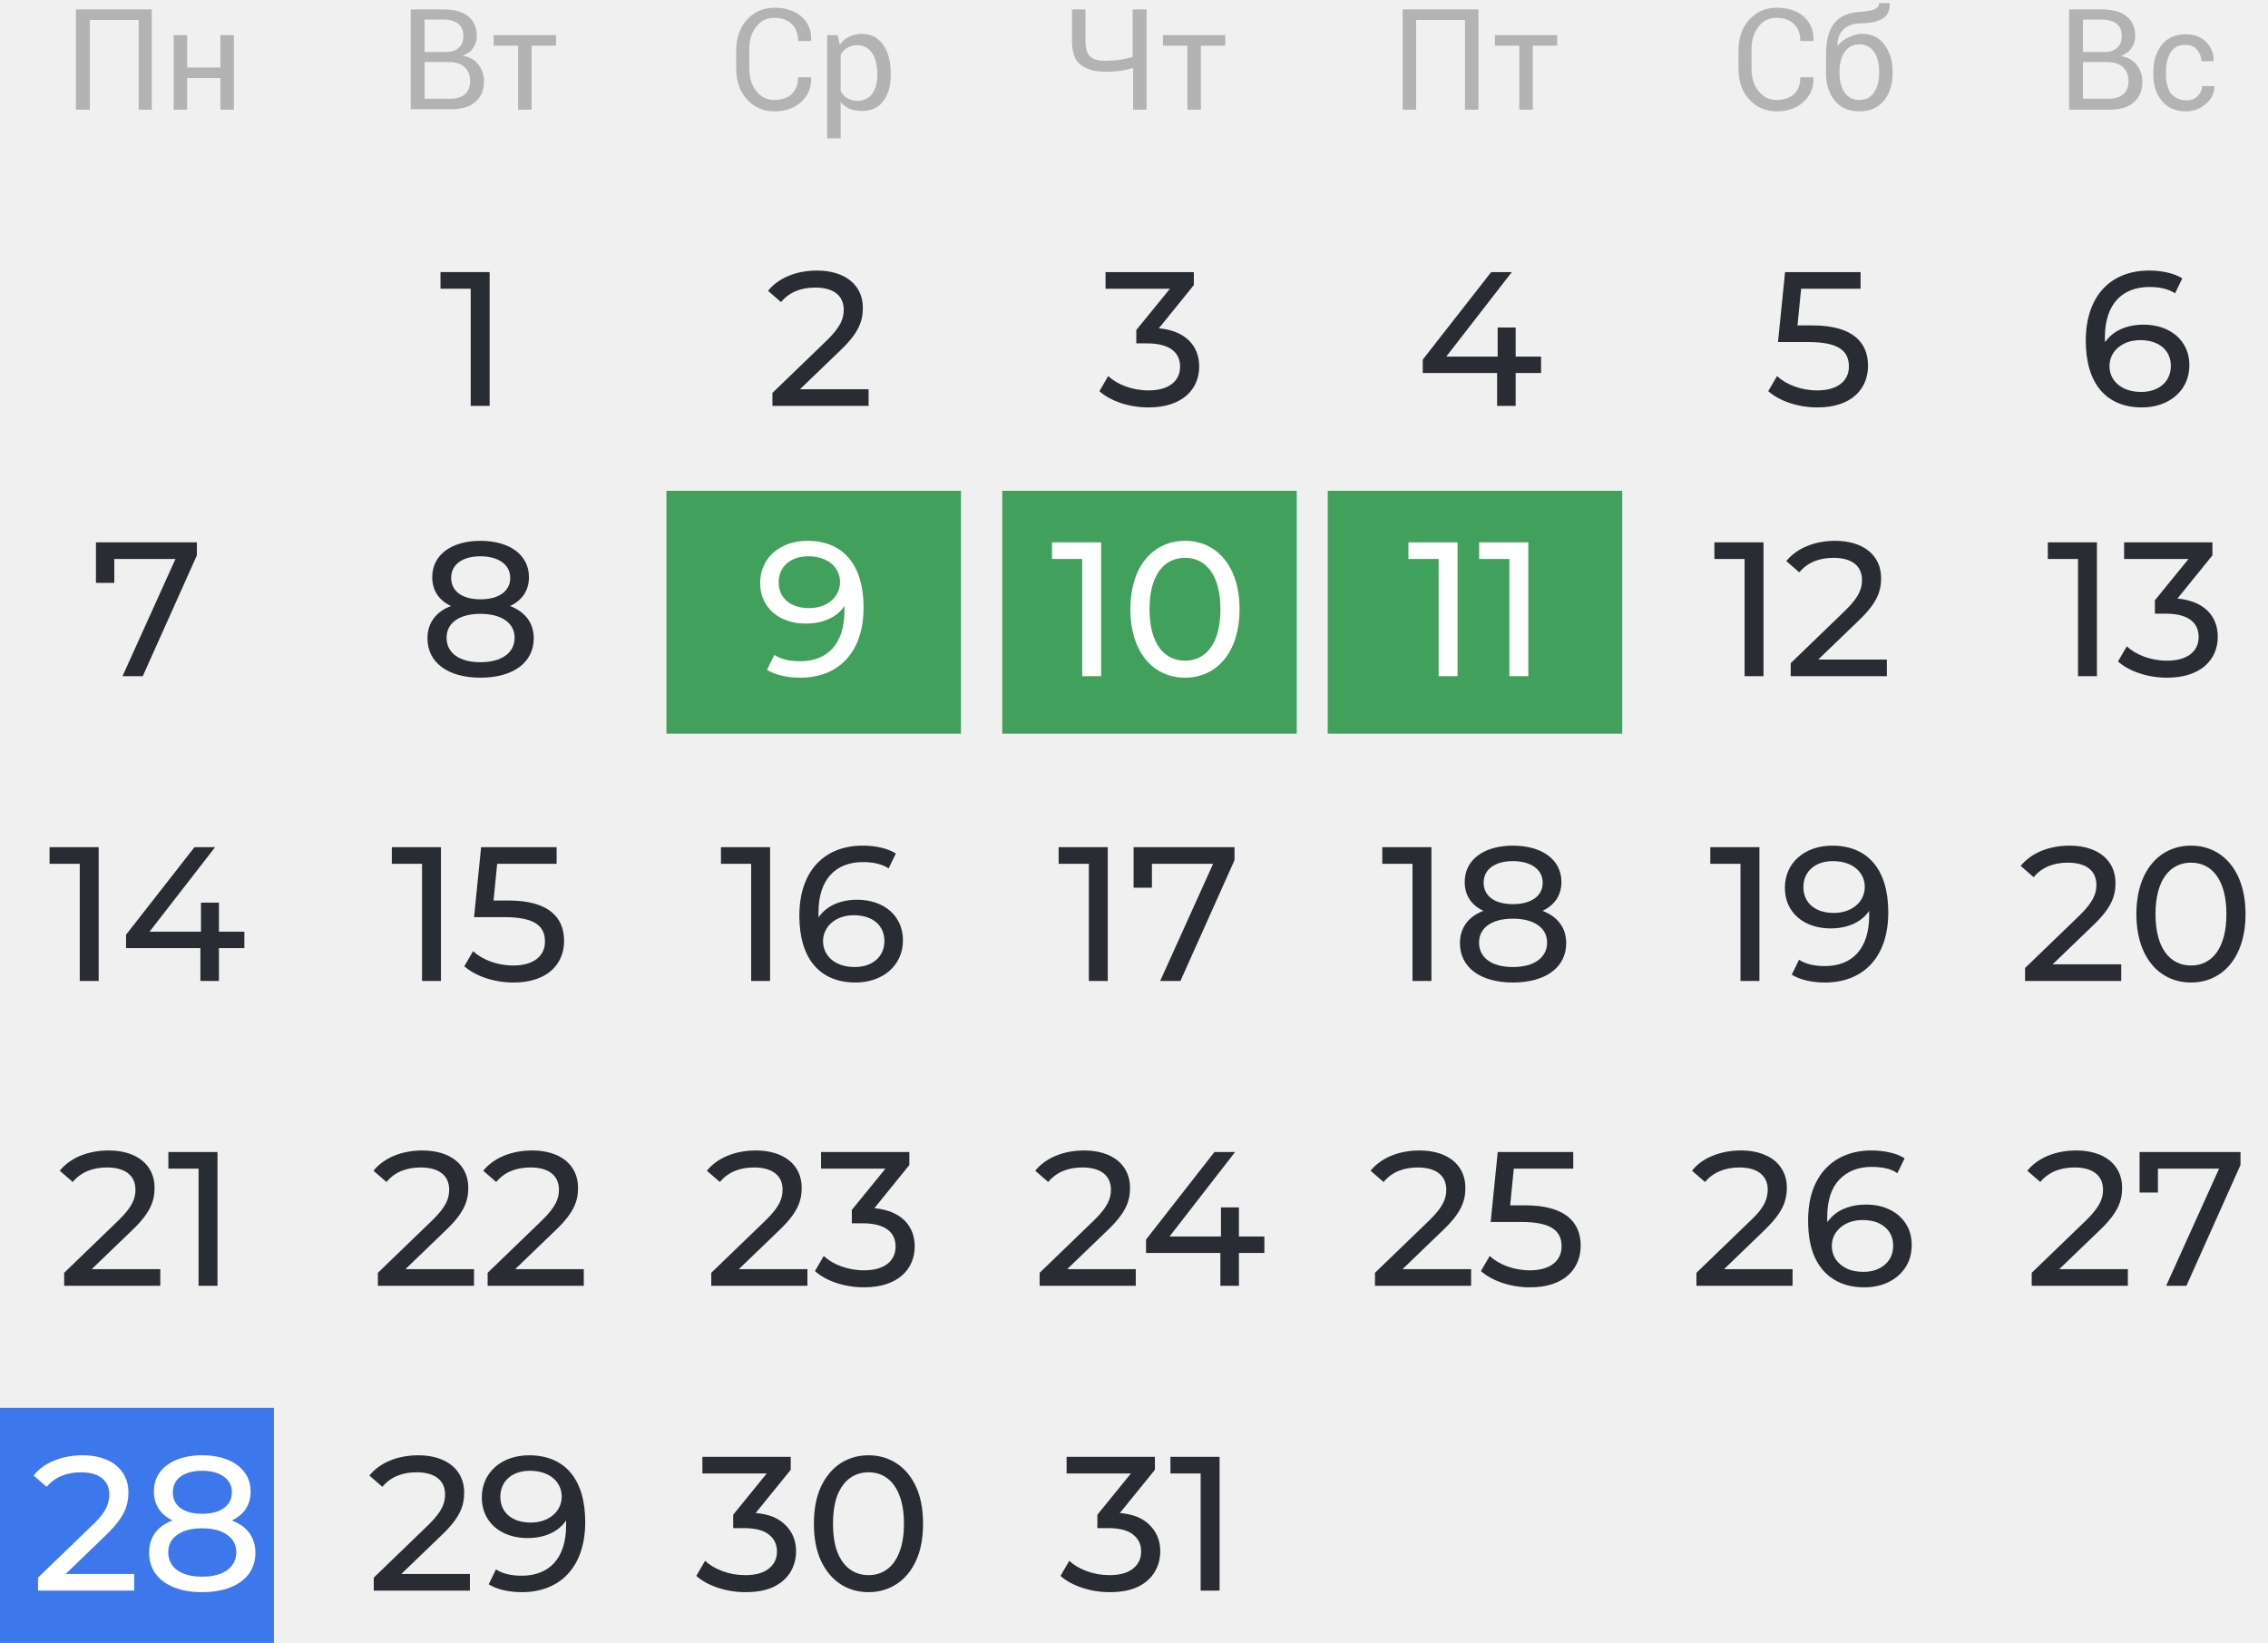
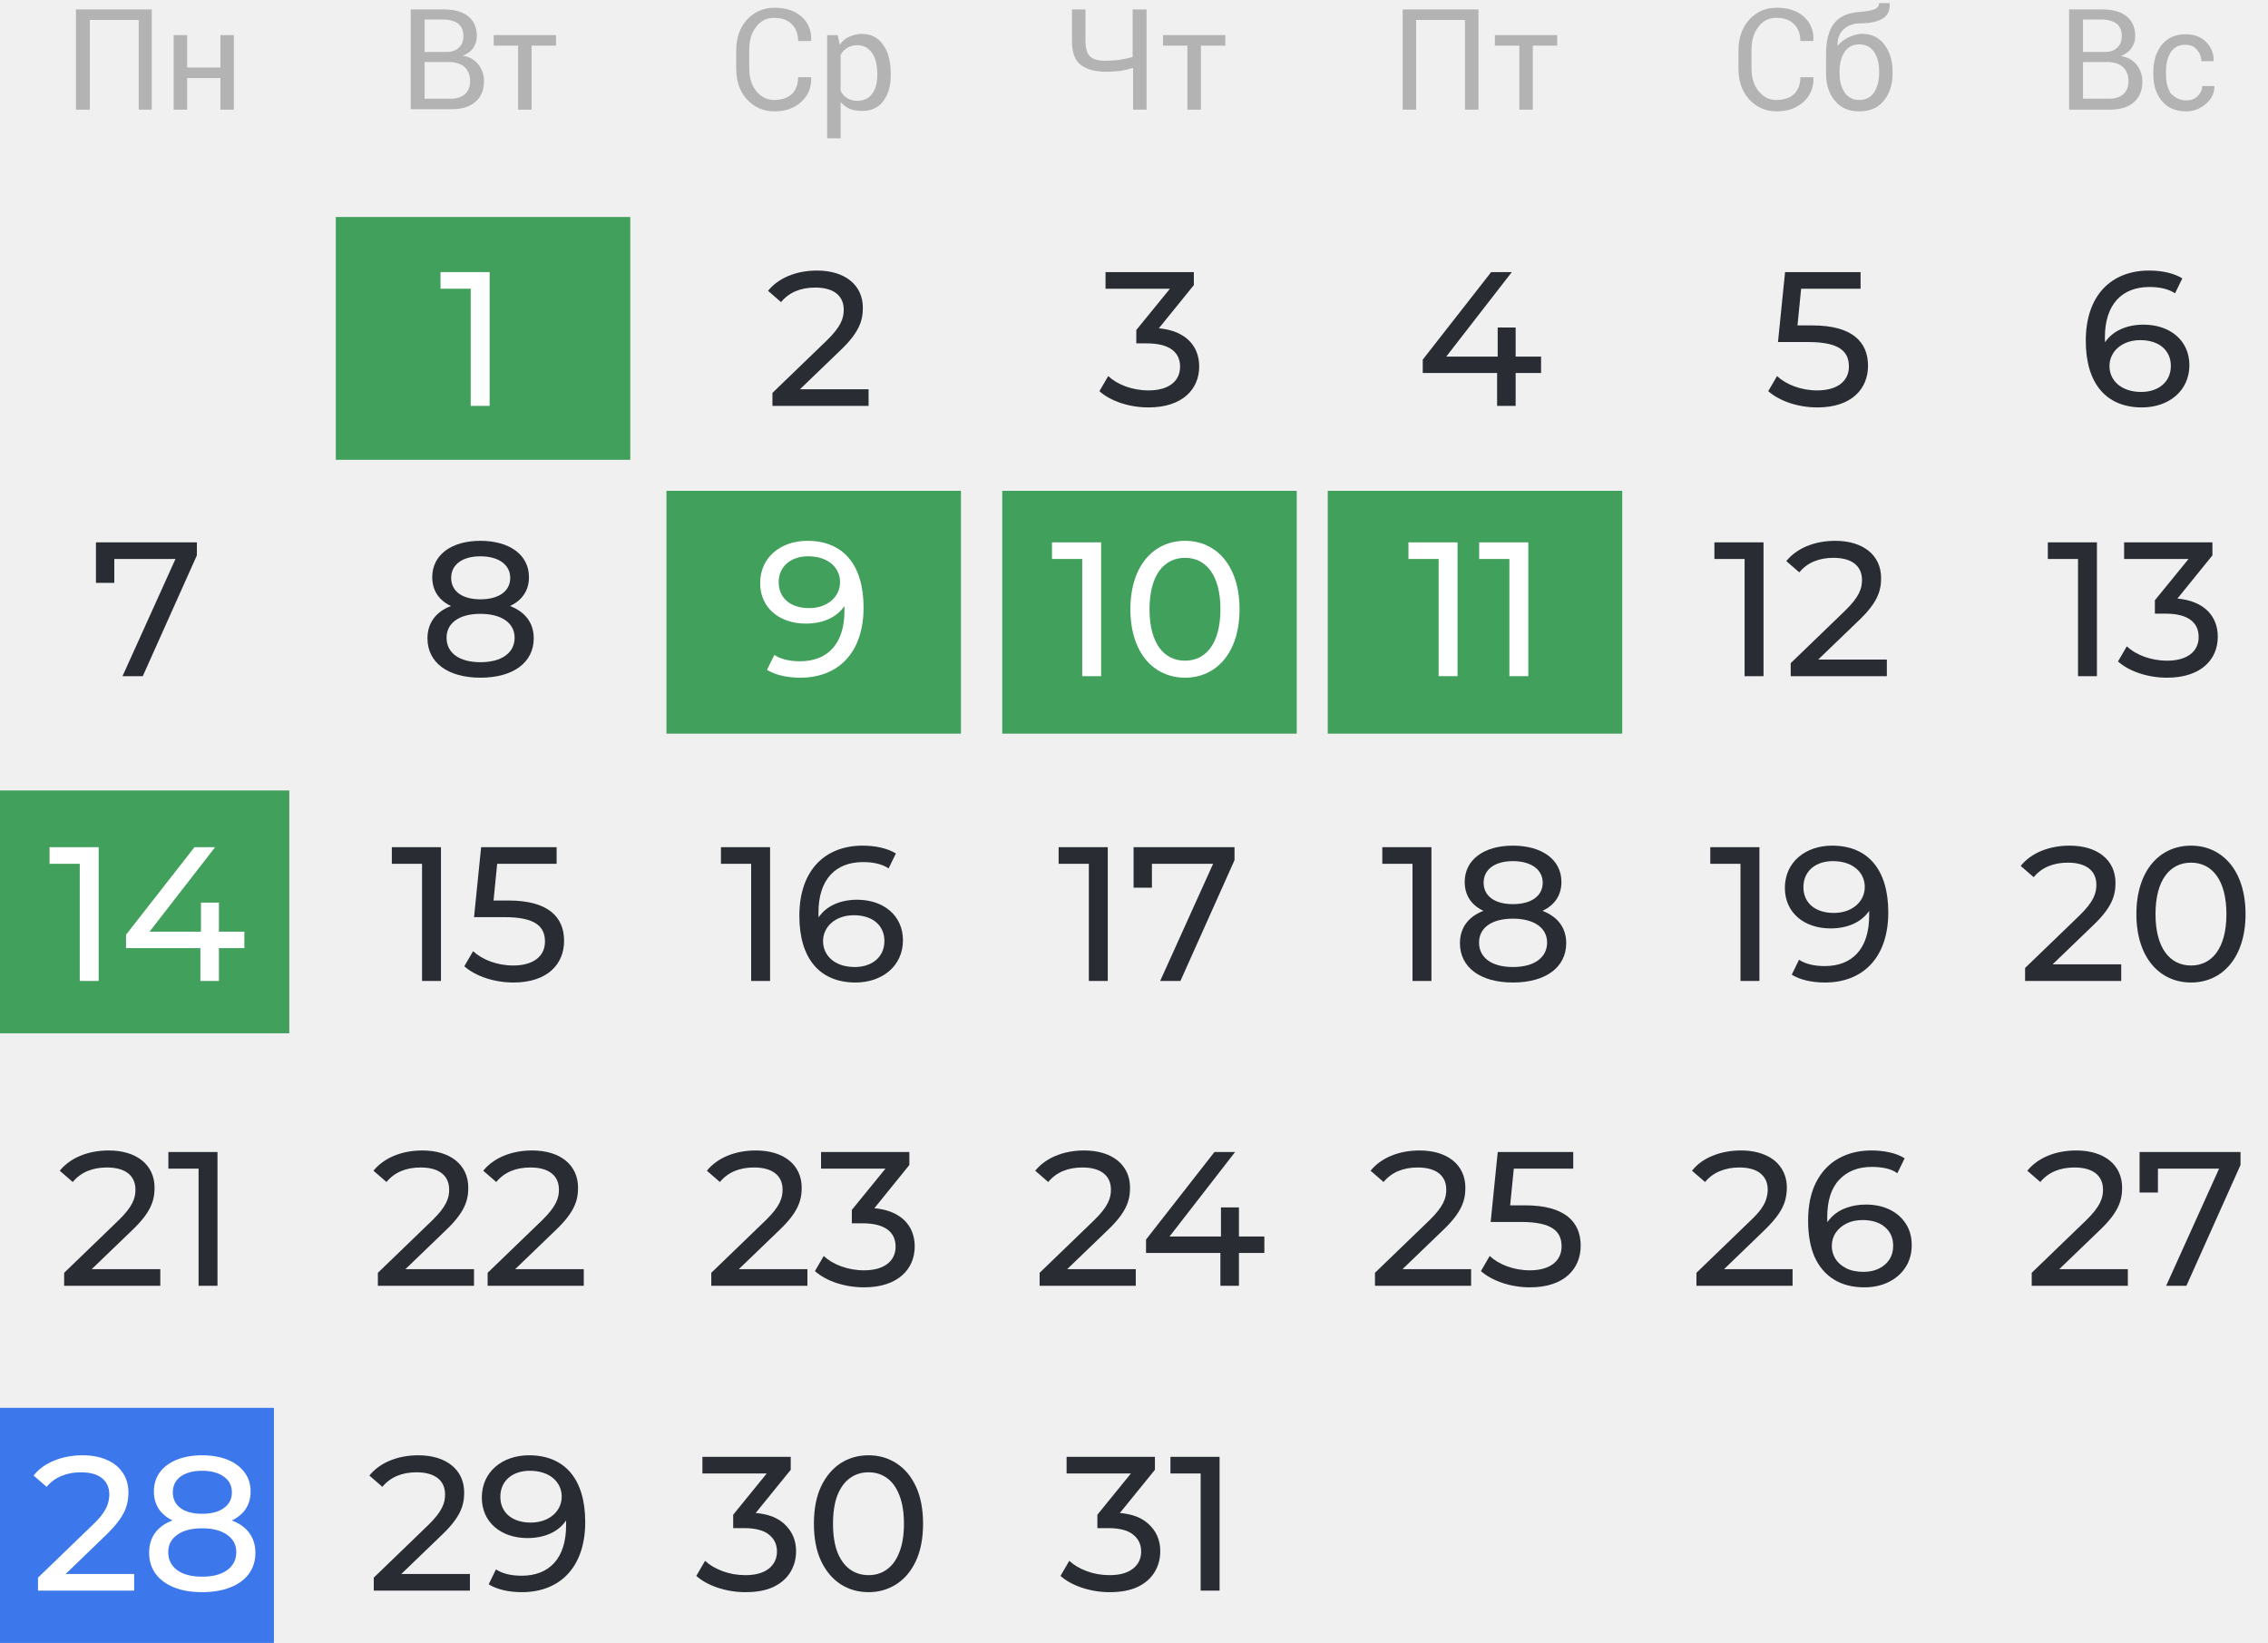
<svg xmlns="http://www.w3.org/2000/svg" width="439" height="318" viewBox="0 0 439 318" fill="none">
  <g clip-path="url(#clip0_3949_8374)">
+     <mask id="mask0_3949_8374" style="mask-type:luminance" maskUnits="userSpaceOnUse" x="7" y="0" width="432" height="318">
+       <path d="M438.5 0H7.5V318H438.5V0Z" fill="white" />
+     </mask>
+     <g mask="url(#mask0_3949_8374)">
+       <path d="M122 42H65V89H122V42Z" fill="#41A05C" />
+     </g>
    <path d="M186 95H129V142H186V95Z" fill="#41A05C" />
+     <path d="M56 153H-1V200H56V153Z" fill="#41A05C" />
    <path d="M251 95H194V142H251V95Z" fill="#41A05C" />
    <path d="M314 95H257V142H314V95Z" fill="#41A05C" />
    <path d="M53.02 272.5H-3.98V319.5H53.02V272.5Z" fill="#3C78EC" />
    <path d="M29.457 21.226H26.849V3.861H17.392V21.226H14.701V1.823H29.376V21.226H29.457Z" fill="#B3B3B3" />
    <path d="M45.273 21.226H42.664V15.112H36.224V21.226H33.615V6.796H36.224V13.073H42.664V6.796H45.273V21.226Z" fill="#B3B3B3" />
    <path d="M79.5 21.226V1.823H85.859C87.897 1.823 89.446 2.231 90.588 3.128C91.729 4.024 92.3 5.329 92.3 7.041C92.3 7.856 92.055 8.59 91.566 9.324C91.077 10.057 90.343 10.465 89.528 10.791C90.832 10.954 91.81 11.525 92.544 12.422C93.278 13.318 93.686 14.46 93.686 15.683C93.686 17.476 93.115 18.781 91.974 19.759C90.832 20.737 89.283 21.145 87.245 21.145H79.5V21.226ZM82.19 10.057H86.43C87.408 10.057 88.223 9.813 88.794 9.242C89.446 8.671 89.691 7.938 89.691 6.959C89.691 5.9 89.365 5.166 88.712 4.595C88.06 4.106 87.082 3.78 85.859 3.78H82.19V10.057ZM82.19 12.095V19.107H87.245C88.468 19.107 89.365 18.781 90.017 18.21C90.669 17.639 90.995 16.742 90.995 15.683C90.995 14.623 90.669 13.726 90.017 13.074C89.365 12.422 88.468 12.095 87.245 12.014H87.082H82.19V12.095Z" fill="#B3B3B3" />
    <path d="M107.626 8.834H102.898V21.226H100.289V8.834H95.561V6.796H107.626V8.834Z" fill="#B3B3B3" />
    <path d="M157.012 15.03C157.093 16.905 156.441 18.454 155.137 19.677C153.832 20.9 152.12 21.552 149.919 21.552C147.718 21.552 145.924 20.737 144.538 19.188C143.152 17.639 142.5 15.683 142.5 13.237V9.813C142.5 7.448 143.152 5.41 144.538 3.861C145.924 2.312 147.718 1.497 149.919 1.497C152.12 1.497 153.832 2.068 155.137 3.209C156.441 4.35 157.093 5.899 157.012 7.856V7.938H154.484C154.484 6.552 154.077 5.492 153.261 4.677C152.446 3.861 151.305 3.454 149.837 3.454C148.37 3.454 147.229 4.024 146.332 5.247C145.435 6.389 145.027 7.856 145.027 9.65V13.155C145.027 14.949 145.435 16.416 146.332 17.558C147.229 18.699 148.37 19.351 149.837 19.351C151.305 19.351 152.446 18.944 153.261 18.21C154.077 17.395 154.484 16.335 154.484 14.949H157.012V15.03Z" fill="#B3B3B3" />
    <path d="M172.42 14.541C172.42 16.661 171.931 18.291 170.952 19.596C169.974 20.9 168.588 21.471 166.795 21.471C165.898 21.471 165.164 21.308 164.43 21.063C163.778 20.737 163.207 20.33 162.718 19.759V26.77H160.109V6.796H162.148L162.555 8.671C163.044 7.938 163.615 7.449 164.349 7.122C165.083 6.796 165.898 6.552 166.795 6.552C168.588 6.552 169.974 7.285 170.952 8.671C171.931 10.057 172.42 11.932 172.42 14.297V14.541ZM169.811 14.297C169.811 12.666 169.485 11.28 168.833 10.302C168.181 9.324 167.202 8.753 165.979 8.753C165.246 8.753 164.593 8.916 164.023 9.242C163.452 9.568 163.044 10.057 162.718 10.628V17.639C163.044 18.21 163.452 18.699 164.023 19.025C164.593 19.351 165.246 19.514 165.979 19.514C167.202 19.514 168.181 19.025 168.833 18.128C169.485 17.232 169.811 16.009 169.811 14.623V14.297Z" fill="#B3B3B3" />
    <path d="M221.93 1.823V21.226H219.321V13.155C218.506 13.4 217.691 13.563 216.875 13.726C216.06 13.808 215.163 13.889 214.022 13.889C211.902 13.889 210.272 13.4 209.131 12.503C207.989 11.606 207.5 10.057 207.5 7.938V1.823H210.109V7.938C210.109 9.405 210.435 10.383 211.006 10.954C211.658 11.525 212.636 11.769 213.941 11.769C214.837 11.769 215.734 11.688 216.631 11.606C217.446 11.443 218.343 11.28 219.24 11.036V1.823H221.93Z" fill="#B3B3B3" />
    <path d="M237.174 8.834H232.446V21.226H229.837V8.834H225.109V6.796H237.174V8.834Z" fill="#B3B3B3" />
    <path d="M286.175 21.226H283.566V3.861H274.109V21.226H271.5V1.823H286.175V21.226Z" fill="#B3B3B3" />
    <path d="M301.42 8.835H296.691V21.227H294.083V8.835H289.354V6.796H301.42V8.835Z" fill="#B3B3B3" />
    <path d="M351.012 15.03C351.093 16.905 350.441 18.454 349.137 19.677C347.832 20.9 346.12 21.552 343.919 21.552C341.718 21.552 339.924 20.737 338.538 19.188C337.152 17.639 336.5 15.682 336.5 13.237V9.813C336.5 7.448 337.152 5.41 338.538 3.861C339.924 2.312 341.718 1.497 343.919 1.497C346.12 1.497 347.832 2.068 349.137 3.209C350.441 4.35 351.093 5.899 351.012 7.856V7.938H348.484C348.484 6.552 348.077 5.492 347.261 4.677C346.446 3.861 345.305 3.454 343.837 3.454C342.37 3.454 341.229 4.024 340.332 5.247C339.435 6.389 339.027 7.856 339.027 9.65V13.155C339.027 14.949 339.435 16.416 340.332 17.558C341.229 18.699 342.37 19.351 343.837 19.351C345.305 19.351 346.446 18.944 347.261 18.21C348.077 17.395 348.484 16.335 348.484 14.949H351.012V15.03Z" fill="#B3B3B3" />
    <path d="M360.387 6.551C362.262 6.551 363.648 7.204 364.708 8.59C365.768 9.976 366.338 11.688 366.338 13.889V14.215C366.338 16.335 365.768 18.128 364.626 19.514C363.485 20.9 361.936 21.552 359.898 21.552C357.86 21.552 356.311 20.9 355.169 19.514C354.028 18.128 353.457 16.416 353.457 14.215V13.889C353.457 13.807 353.457 13.726 353.457 13.726C353.457 13.644 353.457 13.644 353.457 13.563V10.465C353.457 7.693 354.028 5.736 355.088 4.432C356.148 3.127 357.778 2.475 359.898 2.312C361.121 2.231 362.099 2.068 362.751 1.823C363.403 1.578 363.73 1.171 363.73 0.6H365.768V0.682C365.849 2.068 365.36 3.046 364.382 3.617C363.403 4.187 362.017 4.513 360.142 4.513C358.756 4.513 357.697 4.921 356.881 5.655C356.066 6.388 355.658 7.448 355.658 8.834V8.916C356.148 8.264 356.881 7.693 357.697 7.285C358.512 6.878 359.49 6.551 360.387 6.551ZM359.898 8.59C358.675 8.59 357.697 9.079 357.044 10.057C356.392 11.035 356.066 12.34 356.066 13.807V14.133C356.066 15.682 356.392 16.905 357.044 17.884C357.697 18.862 358.675 19.351 359.898 19.351C361.121 19.351 362.099 18.862 362.751 17.884C363.403 16.905 363.73 15.601 363.73 14.133V13.807C363.73 12.258 363.403 11.035 362.751 10.057C362.099 9.079 361.121 8.59 359.898 8.59Z" fill="#B3B3B3" />
    <path d="M400.5 21.226V1.823H406.859C408.897 1.823 410.446 2.231 411.588 3.128C412.729 4.024 413.3 5.329 413.3 7.041C413.3 7.856 413.055 8.59 412.566 9.324C412.077 10.057 411.343 10.465 410.528 10.873C411.832 11.036 412.81 11.606 413.544 12.503C414.278 13.4 414.686 14.541 414.686 15.764C414.686 17.558 414.115 18.862 412.973 19.84C411.832 20.819 410.283 21.226 408.245 21.226H400.5ZM403.19 10.057H407.43C408.408 10.057 409.223 9.813 409.794 9.242C410.446 8.671 410.691 7.938 410.691 6.959C410.691 5.9 410.365 5.166 409.712 4.595C409.06 4.106 408.082 3.78 406.859 3.78H403.19V10.057ZM403.19 12.095V19.107H408.245C409.468 19.107 410.365 18.781 411.017 18.21C411.669 17.639 411.995 16.742 411.995 15.683C411.995 14.623 411.669 13.726 411.017 13.074C410.365 12.422 409.468 12.095 408.245 12.014H408.082H403.19V12.095Z" fill="#B3B3B3" />
    <path d="M423.245 19.433C424.061 19.433 424.794 19.188 425.365 18.618C425.936 18.047 426.262 17.395 426.262 16.661H428.626V16.742C428.626 17.965 428.137 19.107 426.996 20.085C425.854 21.063 424.631 21.552 423.164 21.552C421.126 21.552 419.577 20.9 418.435 19.514C417.294 18.128 416.805 16.416 416.805 14.378V13.808C416.805 11.769 417.376 10.057 418.435 8.671C419.577 7.285 421.126 6.633 423.082 6.633C424.713 6.633 426.017 7.122 426.996 8.101C427.974 9.079 428.545 10.302 428.463 11.769V11.851H426.099C426.099 10.954 425.773 10.22 425.202 9.568C424.631 8.916 423.898 8.671 423.001 8.671C421.696 8.671 420.8 9.161 420.147 10.139C419.577 11.117 419.251 12.34 419.251 13.808V14.378C419.251 15.846 419.577 17.069 420.147 18.047C421.044 18.944 421.941 19.433 423.245 19.433Z" fill="#B3B3B3" />
    <path d="M224.312 63.541C229.492 64.022 232.119 66.945 232.119 70.941C232.119 75.307 228.9 78.859 222.314 78.859C218.614 78.859 214.988 77.675 212.805 75.714L214.507 72.791C216.246 74.419 219.132 75.566 222.314 75.566C226.199 75.566 228.419 73.79 228.419 70.978C228.419 68.24 226.458 66.464 222.018 66.464H219.946V63.874L226.458 55.882H213.989V52.663H231.083V55.179L224.312 63.541Z" fill="#292C33" />
    <path d="M203.629 104.975H213.138V130.875H209.475V108.194H203.629V104.975ZM229.385 131.171C223.317 131.171 218.803 126.361 218.803 117.925C218.803 109.489 223.317 104.679 229.385 104.679C235.416 104.679 239.93 109.489 239.93 117.925C239.93 126.361 235.416 131.171 229.385 131.171ZM229.385 127.878C233.418 127.878 236.23 124.548 236.23 117.925C236.23 111.302 233.418 107.972 229.385 107.972C225.315 107.972 222.503 111.302 222.503 117.925C222.503 124.548 225.315 127.878 229.385 127.878Z" fill="white" />
    <path d="M204.912 163.975H214.421V189.875H210.758V167.194H204.912V163.975ZM219.42 163.975H238.956V166.491L228.485 189.875H224.563L234.812 167.194H222.972V171.819H219.42V163.975Z" fill="#292C33" />
    <path d="M206.56 245.656H219.843V248.875H201.232V246.359L211.777 236.184C214.515 233.52 215.033 231.892 215.033 230.264C215.033 227.6 213.146 225.972 209.52 225.972C206.745 225.972 204.488 226.86 202.897 228.784L200.381 226.601C202.379 224.122 205.82 222.679 209.853 222.679C215.255 222.679 218.733 225.454 218.733 229.894C218.733 232.41 217.993 234.667 214.478 238.034L206.56 245.656ZM244.732 239.329V242.511H239.811V248.875H236.222V242.511H221.829V239.921L235.075 222.975H239.071L226.38 239.329H236.333V233.705H239.811V239.329H244.732Z" fill="#292C33" />
    <path d="M298.294 69.017V72.199H293.373V78.563H289.784V72.199H275.391V69.609L288.637 52.663H292.633L279.942 69.017H289.895V63.393H293.373V69.017H298.294Z" fill="#292C33" />
    <path d="M272.621 104.975H282.13V130.875H278.467V108.194H272.621V104.975ZM286.316 104.975H295.825V130.875H292.162V108.194H286.316V104.975Z" fill="white" />
    <path d="M267.562 163.975H277.072V189.875H273.408V167.194H267.562V163.975ZM298.572 176.296C301.532 177.443 303.16 179.589 303.16 182.549C303.16 187.248 299.164 190.171 292.837 190.171C286.547 190.171 282.589 187.248 282.589 182.549C282.589 179.589 284.216 177.406 287.139 176.296C284.771 175.186 283.513 173.262 283.513 170.709C283.513 166.38 287.25 163.679 292.837 163.679C298.461 163.679 302.235 166.38 302.235 170.709C302.235 173.262 300.94 175.186 298.572 176.296ZM292.837 166.676C289.359 166.676 287.176 168.267 287.176 170.857C287.176 173.41 289.285 175.001 292.837 175.001C296.426 175.001 298.609 173.41 298.609 170.857C298.609 168.267 296.315 166.676 292.837 166.676ZM292.837 187.174C296.944 187.174 299.46 185.361 299.46 182.438C299.46 179.589 296.944 177.813 292.837 177.813C288.73 177.813 286.288 179.589 286.288 182.438C286.288 185.361 288.73 187.174 292.837 187.174Z" fill="#292C33" />
    <path d="M271.47 245.656H284.753V248.875H266.142V246.359L276.687 236.184C279.425 233.52 279.943 231.892 279.943 230.264C279.943 227.6 278.056 225.972 274.43 225.972C271.655 225.972 269.398 226.86 267.807 228.784L265.291 226.601C267.289 224.122 270.73 222.679 274.763 222.679C280.165 222.679 283.643 225.454 283.643 229.894C283.643 232.41 282.903 234.667 279.388 238.034L271.47 245.656ZM295.196 233.298C302.929 233.298 305.963 236.517 305.963 241.105C305.963 245.582 302.781 249.171 296.158 249.171C292.495 249.171 288.869 247.987 286.649 246.026L288.351 243.103C290.09 244.731 292.976 245.878 296.121 245.878C300.043 245.878 302.263 244.065 302.263 241.253C302.263 238.33 300.413 236.517 294.419 236.517H288.536L289.905 222.975H304.52V226.194H293.013L292.31 233.298H295.196Z" fill="#292C33" />
    <path d="M398.591 245.656H411.874V248.875H393.263V246.359L403.808 236.184C406.546 233.52 407.064 231.892 407.064 230.264C407.064 227.6 405.177 225.972 401.551 225.972C398.776 225.972 396.519 226.86 394.928 228.784L392.412 226.601C394.41 224.122 397.851 222.679 401.884 222.679C407.286 222.679 410.764 225.454 410.764 229.894C410.764 232.41 410.024 234.667 406.509 238.034L398.591 245.656ZM414.142 222.975H433.678V225.491L423.207 248.875H419.285L429.534 226.194H417.694V230.819H414.142V222.975Z" fill="#292C33" />
    <path d="M7.359 307.875V305.359L17.904 295.184C18.841 294.296 19.532 293.519 19.976 292.853C20.444 292.162 20.753 291.533 20.901 290.966C21.073 290.374 21.16 289.807 21.16 289.264C21.16 287.932 20.691 286.884 19.754 286.119C18.816 285.354 17.447 284.972 15.647 284.972C14.265 284.972 13.02 285.206 11.91 285.675C10.8 286.119 9.838 286.822 9.024 287.784L6.508 285.601C7.494 284.343 8.814 283.381 10.467 282.715C12.144 282.024 13.982 281.679 15.98 281.679C17.78 281.679 19.347 281.975 20.679 282.567C22.011 283.134 23.034 283.961 23.75 285.046C24.49 286.131 24.86 287.414 24.86 288.894C24.86 289.733 24.749 290.559 24.527 291.373C24.305 292.187 23.885 293.05 23.269 293.963C22.652 294.876 21.764 295.899 20.605 297.034L11.207 306.099L10.319 304.656H25.97V307.875H7.359ZM39.113 308.171C37.016 308.171 35.203 307.863 33.674 307.246C32.145 306.629 30.96 305.754 30.122 304.619C29.283 303.46 28.864 302.103 28.864 300.549C28.864 299.02 29.259 297.725 30.048 296.664C30.862 295.579 32.033 294.765 33.563 294.222C35.092 293.655 36.942 293.371 39.113 293.371C41.283 293.371 43.133 293.655 44.663 294.222C46.217 294.765 47.401 295.579 48.215 296.664C49.029 297.749 49.436 299.044 49.436 300.549C49.436 302.103 49.017 303.46 48.178 304.619C47.339 305.754 46.143 306.629 44.589 307.246C43.035 307.863 41.209 308.171 39.113 308.171ZM39.113 305.174C41.185 305.174 42.8 304.755 43.96 303.916C45.144 303.053 45.736 301.893 45.736 300.438C45.736 299.007 45.144 297.885 43.96 297.071C42.8 296.232 41.185 295.813 39.113 295.813C37.066 295.813 35.462 296.232 34.303 297.071C33.144 297.885 32.564 299.007 32.564 300.438C32.564 301.893 33.144 303.053 34.303 303.916C35.462 304.755 37.066 305.174 39.113 305.174ZM39.113 295.369C37.139 295.369 35.462 295.11 34.081 294.592C32.7 294.049 31.639 293.285 30.899 292.298C30.159 291.287 29.789 290.09 29.789 288.709C29.789 287.254 30.171 286.008 30.936 284.972C31.725 283.911 32.823 283.097 34.229 282.53C35.635 281.963 37.263 281.679 39.113 281.679C40.987 281.679 42.628 281.963 44.034 282.53C45.44 283.097 46.538 283.911 47.327 284.972C48.116 286.008 48.511 287.254 48.511 288.709C48.511 290.09 48.141 291.287 47.401 292.298C46.661 293.285 45.588 294.049 44.182 294.592C42.776 295.11 41.086 295.369 39.113 295.369ZM39.113 293.001C40.913 293.001 42.319 292.631 43.331 291.891C44.367 291.151 44.885 290.14 44.885 288.857C44.885 287.55 44.355 286.526 43.294 285.786C42.233 285.046 40.84 284.676 39.113 284.676C37.386 284.676 36.005 285.046 34.969 285.786C33.958 286.526 33.452 287.55 33.452 288.857C33.452 290.14 33.945 291.151 34.932 291.891C35.943 292.631 37.337 293.001 39.113 293.001Z" fill="white" />
    <path d="M77.675 304.656H90.958V307.875H72.347V305.359L82.892 295.184C85.63 292.52 86.148 290.892 86.148 289.264C86.148 286.6 84.261 284.972 80.635 284.972C77.86 284.972 75.603 285.86 74.012 287.784L71.496 285.601C73.494 283.122 76.935 281.679 80.968 281.679C86.37 281.679 89.848 284.454 89.848 288.894C89.848 291.41 89.108 293.667 85.593 297.034L77.675 304.656ZM102.399 281.679C109.356 281.679 113.278 286.341 113.278 294.592C113.278 303.435 108.283 308.171 101.03 308.171C98.588 308.171 96.257 307.69 94.592 306.654L95.998 303.768C97.367 304.656 99.106 304.989 100.993 304.989C106.247 304.989 109.578 301.696 109.578 295.221V294.296C108.061 296.553 105.322 297.7 102.103 297.7C96.96 297.7 93.26 294.629 93.26 289.856C93.26 284.861 97.256 281.679 102.399 281.679ZM102.732 294.703C106.284 294.703 108.727 292.52 108.727 289.671C108.727 287.007 106.581 284.676 102.547 284.676C99.18 284.676 96.849 286.637 96.849 289.708C96.849 292.742 99.106 294.703 102.732 294.703Z" fill="#292C33" />
    <path d="M144.286 308.171C142.461 308.171 140.685 307.887 138.958 307.32C137.256 306.753 135.862 305.988 134.777 305.026L136.479 302.103C137.342 302.917 138.465 303.583 139.846 304.101C141.227 304.619 142.707 304.878 144.286 304.878C146.21 304.878 147.702 304.471 148.763 303.657C149.848 302.818 150.391 301.696 150.391 300.29C150.391 298.933 149.873 297.848 148.837 297.034C147.826 296.195 146.21 295.776 143.99 295.776H141.918V293.186L149.614 283.714L150.132 285.194H135.961V281.975H153.055V284.491L145.396 293.926L143.472 292.779H144.693C147.826 292.779 150.169 293.482 151.723 294.888C153.302 296.294 154.091 298.082 154.091 300.253C154.091 301.708 153.733 303.04 153.018 304.249C152.303 305.458 151.217 306.42 149.762 307.135C148.331 307.826 146.506 308.171 144.286 308.171ZM168.124 308.171C166.101 308.171 164.288 307.653 162.685 306.617C161.106 305.581 159.848 304.076 158.911 302.103C157.998 300.13 157.542 297.737 157.542 294.925C157.542 292.113 157.998 289.72 158.911 287.747C159.848 285.774 161.106 284.269 162.685 283.233C164.288 282.197 166.101 281.679 168.124 281.679C170.122 281.679 171.923 282.197 173.526 283.233C175.129 284.269 176.387 285.774 177.3 287.747C178.213 289.72 178.669 292.113 178.669 294.925C178.669 297.737 178.213 300.13 177.3 302.103C176.387 304.076 175.129 305.581 173.526 306.617C171.923 307.653 170.122 308.171 168.124 308.171ZM168.124 304.878C169.481 304.878 170.665 304.508 171.676 303.768C172.712 303.028 173.514 301.918 174.081 300.438C174.673 298.958 174.969 297.12 174.969 294.925C174.969 292.73 174.673 290.892 174.081 289.412C173.514 287.932 172.712 286.822 171.676 286.082C170.665 285.342 169.481 284.972 168.124 284.972C166.767 284.972 165.571 285.342 164.535 286.082C163.499 286.822 162.685 287.932 162.093 289.412C161.526 290.892 161.242 292.73 161.242 294.925C161.242 297.12 161.526 298.958 162.093 300.438C162.685 301.918 163.499 303.028 164.535 303.768C165.571 304.508 166.767 304.878 168.124 304.878Z" fill="#292C33" />
    <path d="M350.813 62.986C358.546 62.986 361.58 66.205 361.58 70.793C361.58 75.27 358.398 78.859 351.775 78.859C348.112 78.859 344.486 77.675 342.266 75.714L343.968 72.791C345.707 74.419 348.593 75.566 351.738 75.566C355.66 75.566 357.88 73.753 357.88 70.941C357.88 68.018 356.03 66.205 350.036 66.205H344.153L345.522 52.663H360.137V55.882H348.63L347.927 62.986H350.813Z" fill="#292C33" />
    <path d="M331.844 104.975H341.353V130.875H337.69V108.194H331.844V104.975ZM351.94 127.656H365.223V130.875H346.612V128.359L357.157 118.184C359.895 115.52 360.413 113.892 360.413 112.264C360.413 109.6 358.526 107.972 354.9 107.972C352.125 107.972 349.868 108.86 348.277 110.784L345.761 108.601C347.759 106.122 351.2 104.679 355.233 104.679C360.635 104.679 364.113 107.454 364.113 111.894C364.113 114.41 363.373 116.667 359.858 120.034L351.94 127.656Z" fill="#292C33" />
    <path d="M331.049 163.975H340.558V189.875H336.895V167.194H331.049V163.975ZM354.623 163.679C361.579 163.679 365.501 168.341 365.501 176.592C365.501 185.435 360.506 190.171 353.254 190.171C350.812 190.171 348.481 189.69 346.816 188.654L348.222 185.768C349.591 186.656 351.33 186.989 353.217 186.989C358.471 186.989 361.801 183.696 361.801 177.221V176.296C360.284 178.553 357.546 179.7 354.327 179.7C349.184 179.7 345.484 176.629 345.484 171.856C345.484 166.861 349.48 163.679 354.623 163.679ZM354.956 176.703C358.508 176.703 360.95 174.52 360.95 171.671C360.95 169.007 358.804 166.676 354.771 166.676C351.404 166.676 349.073 168.637 349.073 171.708C349.073 174.742 351.33 176.703 354.956 176.703Z" fill="#292C33" />
    <path d="M328.365 248.875V246.359L338.91 236.184C339.847 235.296 340.538 234.519 340.982 233.853C341.45 233.162 341.759 232.533 341.907 231.966C342.079 231.374 342.166 230.807 342.166 230.264C342.166 228.932 341.697 227.884 340.76 227.119C339.822 226.354 338.453 225.972 336.653 225.972C335.271 225.972 334.026 226.206 332.916 226.675C331.806 227.119 330.844 227.822 330.03 228.784L327.514 226.601C328.5 225.343 329.82 224.381 331.473 223.715C333.15 223.024 334.988 222.679 336.986 222.679C338.786 222.679 340.353 222.975 341.685 223.567C343.017 224.134 344.04 224.961 344.756 226.046C345.496 227.131 345.866 228.414 345.866 229.894C345.866 230.733 345.755 231.559 345.533 232.373C345.311 233.187 344.891 234.05 344.275 234.963C343.658 235.876 342.77 236.899 341.611 238.034L332.213 247.099L331.325 245.656H346.976V248.875H328.365ZM360.86 249.171C358.566 249.171 356.605 248.665 354.977 247.654C353.349 246.643 352.103 245.187 351.24 243.288C350.401 241.364 349.982 239.021 349.982 236.258C349.982 233.323 350.5 230.844 351.536 228.821C352.572 226.798 354.015 225.269 355.865 224.233C357.715 223.197 359.836 222.679 362.229 222.679C363.462 222.679 364.634 222.802 365.744 223.049C366.878 223.296 367.853 223.678 368.667 224.196L367.261 227.082C366.595 226.613 365.83 226.293 364.967 226.12C364.128 225.947 363.24 225.861 362.303 225.861C359.663 225.861 357.567 226.687 356.013 228.34C354.459 229.968 353.682 232.398 353.682 235.629C353.682 236.147 353.706 236.764 353.756 237.479C353.805 238.194 353.928 238.897 354.126 239.588L352.868 238.33C353.238 237.195 353.817 236.246 354.607 235.481C355.421 234.692 356.383 234.112 357.493 233.742C358.627 233.347 359.848 233.15 361.156 233.15C362.882 233.15 364.412 233.471 365.744 234.112C367.076 234.753 368.124 235.666 368.889 236.85C369.653 238.009 370.036 239.391 370.036 240.994C370.036 242.647 369.629 244.09 368.815 245.323C368.001 246.556 366.903 247.506 365.522 248.172C364.14 248.838 362.586 249.171 360.86 249.171ZM360.712 246.174C361.846 246.174 362.833 245.964 363.672 245.545C364.535 245.126 365.213 244.546 365.707 243.806C366.2 243.041 366.447 242.153 366.447 241.142C366.447 239.613 365.916 238.404 364.856 237.516C363.795 236.603 362.352 236.147 360.527 236.147C359.343 236.147 358.307 236.369 357.419 236.813C356.531 237.257 355.828 237.861 355.31 238.626C354.816 239.366 354.57 240.217 354.57 241.179C354.57 242.067 354.804 242.893 355.273 243.658C355.741 244.398 356.432 245.002 357.345 245.471C358.257 245.94 359.38 246.174 360.712 246.174Z" fill="#292C33" />
    <path d="M414.903 62.838C420.046 62.838 423.783 65.909 423.783 70.682C423.783 75.677 419.75 78.859 414.607 78.859C407.651 78.859 403.729 74.197 403.729 65.946C403.729 57.103 408.724 52.367 415.976 52.367C418.418 52.367 420.749 52.848 422.414 53.884L421.008 56.77C419.676 55.882 417.899 55.549 416.049 55.549C410.795 55.549 407.428 58.842 407.428 65.317C407.428 65.613 407.429 65.909 407.466 66.242C408.946 64.022 411.684 62.838 414.903 62.838ZM414.459 75.862C417.826 75.862 420.194 73.901 420.194 70.83C420.194 67.796 417.899 65.835 414.273 65.835C410.758 65.835 408.316 68.018 408.316 70.867C408.316 73.531 410.463 75.862 414.459 75.862Z" fill="#292C33" />
    <path d="M396.381 104.975H405.89V130.875H402.227V108.194H396.381V104.975ZM421.472 115.853C426.652 116.334 429.279 119.257 429.279 123.253C429.279 127.619 426.06 131.171 419.474 131.171C415.774 131.171 412.148 129.987 409.965 128.026L411.667 125.103C413.406 126.731 416.292 127.878 419.474 127.878C423.359 127.878 425.579 126.102 425.579 123.29C425.579 120.552 423.618 118.776 419.178 118.776H417.106V116.186L423.618 108.194H411.149V104.975H428.243V107.491L421.472 115.853Z" fill="#292C33" />
    <path d="M397.308 186.656H410.591V189.875H391.98V187.359L402.525 177.184C405.263 174.52 405.781 172.892 405.781 171.264C405.781 168.6 403.894 166.972 400.268 166.972C397.493 166.972 395.236 167.86 393.645 169.784L391.129 167.601C393.127 165.122 396.568 163.679 400.601 163.679C406.003 163.679 409.481 166.454 409.481 170.894C409.481 173.41 408.741 175.667 405.226 179.034L397.308 186.656ZM424.107 190.171C418.039 190.171 413.525 185.361 413.525 176.925C413.525 168.489 418.039 163.679 424.107 163.679C430.138 163.679 434.652 168.489 434.652 176.925C434.652 185.361 430.138 190.171 424.107 190.171ZM424.107 186.878C428.14 186.878 430.952 183.548 430.952 176.925C430.952 170.302 428.14 166.972 424.107 166.972C420.037 166.972 417.225 170.302 417.225 176.925C417.225 183.548 420.037 186.878 424.107 186.878Z" fill="#292C33" />
    <path d="M18.572 104.975H38.108V107.491L27.637 130.875H23.715L33.964 108.194H22.124V112.819H18.572V104.975Z" fill="#292C33" />
-     <path d="M9.592 163.975H19.101V189.875H15.438V167.194H9.592V163.975ZM47.299 180.329V183.511H42.378V189.875H38.789V183.511H24.396V180.921L37.642 163.975H41.638L28.947 180.329H38.9V174.705H42.378V180.329H47.299Z" fill="#292C33" />
+     <path d="M9.592 163.975H19.101V189.875H15.438V167.194H9.592V163.975ZM47.299 180.329V183.511H42.378V189.875H38.789V183.511H24.396V180.921L37.642 163.975H41.638L28.947 180.329H38.9V174.705H42.378V180.329H47.299Z" fill="white" />
    <path d="M17.745 245.656H31.028V248.875H12.417V246.359L22.962 236.184C25.7 233.52 26.218 231.892 26.218 230.264C26.218 227.6 24.331 225.972 20.705 225.972C17.93 225.972 15.673 226.86 14.082 228.784L11.566 226.601C13.564 224.122 17.005 222.679 21.038 222.679C26.44 222.679 29.918 225.454 29.918 229.894C29.918 232.41 29.178 234.667 25.663 238.034L17.745 245.656ZM32.59 222.975H42.099V248.875H38.436V226.194H32.59V222.975Z" fill="#292C33" />
-     <path d="M85.264 52.663H94.773V78.563H91.11V55.882H85.264V52.663Z" fill="#292C33" />
+     <path d="M85.264 52.663H94.773V78.563H91.11V55.882H85.264V52.663Z" fill="white" />
    <path d="M98.724 117.296C101.684 118.443 103.312 120.589 103.312 123.549C103.312 128.248 99.316 131.171 92.989 131.171C86.699 131.171 82.74 128.248 82.74 123.549C82.74 120.589 84.368 118.406 87.291 117.296C84.923 116.186 83.665 114.262 83.665 111.709C83.665 107.38 87.402 104.679 92.989 104.679C98.613 104.679 102.387 107.38 102.387 111.709C102.387 114.262 101.092 116.186 98.724 117.296ZM92.989 107.676C89.511 107.676 87.328 109.267 87.328 111.857C87.328 114.41 89.437 116.001 92.989 116.001C96.578 116.001 98.761 114.41 98.761 111.857C98.761 109.267 96.467 107.676 92.989 107.676ZM92.989 128.174C97.096 128.174 99.612 126.361 99.612 123.438C99.612 120.589 97.096 118.813 92.989 118.813C88.882 118.813 86.44 120.589 86.44 123.438C86.44 126.361 88.882 128.174 92.989 128.174Z" fill="#292C33" />
    <path d="M75.844 163.975H85.353V189.875H81.69V167.194H75.844V163.975ZM98.418 174.298C106.152 174.298 109.186 177.517 109.186 182.105C109.186 186.582 106.004 190.171 99.38 190.171C95.717 190.171 92.091 188.987 89.871 187.026L91.573 184.103C93.312 185.731 96.198 186.878 99.343 186.878C103.265 186.878 105.485 185.065 105.485 182.253C105.485 179.33 103.635 177.517 97.641 177.517H91.758L93.127 163.975H107.743V167.194H96.235L95.532 174.298H98.418Z" fill="#292C33" />
    <path d="M78.47 245.656H91.753V248.875H73.142V246.359L83.687 236.184C86.425 233.52 86.943 231.892 86.943 230.264C86.943 227.6 85.056 225.972 81.43 225.972C78.655 225.972 76.398 226.86 74.807 228.784L72.291 226.601C74.289 224.122 77.73 222.679 81.763 222.679C87.165 222.679 90.643 225.454 90.643 229.894C90.643 232.41 89.903 234.667 86.388 238.034L78.47 245.656ZM99.716 245.656H112.999V248.875H94.388V246.359L104.933 236.184C107.671 233.52 108.189 231.892 108.189 230.264C108.189 227.6 106.302 225.972 102.676 225.972C99.901 225.972 97.644 226.86 96.053 228.784L93.537 226.601C95.535 224.122 98.976 222.679 103.009 222.679C108.411 222.679 111.889 225.454 111.889 229.894C111.889 232.41 111.149 234.667 107.634 238.034L99.716 245.656Z" fill="#292C33" />
    <path d="M156.276 104.679C163.232 104.679 167.154 109.341 167.154 117.592C167.154 126.435 162.159 131.171 154.907 131.171C152.465 131.171 150.134 130.69 148.469 129.654L149.875 126.768C151.244 127.656 152.983 127.989 154.87 127.989C160.124 127.989 163.454 124.696 163.454 118.221V117.296C161.937 119.553 159.199 120.7 155.98 120.7C150.837 120.7 147.137 117.629 147.137 112.856C147.137 107.861 151.133 104.679 156.276 104.679ZM156.609 117.703C160.161 117.703 162.603 115.52 162.603 112.671C162.603 110.007 160.457 107.676 156.424 107.676C153.057 107.676 150.726 109.637 150.726 112.708C150.726 115.742 152.983 117.703 156.609 117.703Z" fill="white" />
    <path d="M139.549 163.975H149.058V189.875H145.395V167.194H139.549V163.975ZM165.898 174.15C171.041 174.15 174.778 177.221 174.778 181.994C174.778 186.989 170.745 190.171 165.602 190.171C158.646 190.171 154.724 185.509 154.724 177.258C154.724 168.415 159.719 163.679 166.971 163.679C169.413 163.679 171.744 164.16 173.409 165.196L172.003 168.082C170.671 167.194 168.895 166.861 167.045 166.861C161.791 166.861 158.424 170.154 158.424 176.629C158.424 176.925 158.424 177.221 158.461 177.554C159.941 175.334 162.679 174.15 165.898 174.15ZM165.454 187.174C168.821 187.174 171.189 185.213 171.189 182.142C171.189 179.108 168.895 177.147 165.269 177.147C161.754 177.147 159.312 179.33 159.312 182.179C159.312 184.843 161.458 187.174 165.454 187.174Z" fill="#292C33" />
    <path d="M143.005 245.656H156.288V248.875H137.677V246.359L148.222 236.184C150.96 233.52 151.478 231.892 151.478 230.264C151.478 227.6 149.591 225.972 145.965 225.972C143.19 225.972 140.933 226.86 139.342 228.784L136.826 226.601C138.824 224.122 142.265 222.679 146.298 222.679C151.7 222.679 155.178 225.454 155.178 229.894C155.178 232.41 154.438 234.667 150.923 238.034L143.005 245.656ZM169.247 233.853C174.427 234.334 177.054 237.257 177.054 241.253C177.054 245.619 173.835 249.171 167.249 249.171C163.549 249.171 159.923 247.987 157.74 246.026L159.442 243.103C161.181 244.731 164.067 245.878 167.249 245.878C171.134 245.878 173.354 244.102 173.354 241.29C173.354 238.552 171.393 236.776 166.953 236.776H164.881V234.186L171.393 226.194H158.924V222.975H176.018V225.491L169.247 233.853Z" fill="#292C33" />
    <path d="M154.843 75.344H168.126V78.563H149.515V76.047L160.06 65.872C162.798 63.208 163.316 61.58 163.316 59.952C163.316 57.288 161.429 55.66 157.803 55.66C155.028 55.66 152.771 56.548 151.18 58.472L148.664 56.289C150.662 53.81 154.103 52.367 158.136 52.367C163.538 52.367 167.016 55.142 167.016 59.582C167.016 62.098 166.276 64.355 162.761 67.722L154.843 75.344Z" fill="#292C33" />
    <path d="M214.779 308.171C212.954 308.171 211.178 307.887 209.451 307.32C207.749 306.753 206.356 305.988 205.27 305.026L206.972 302.103C207.836 302.917 208.958 303.583 210.339 304.101C211.721 304.619 213.201 304.878 214.779 304.878C216.703 304.878 218.196 304.471 219.256 303.657C220.342 302.818 220.884 301.696 220.884 300.29C220.884 298.933 220.366 297.848 219.33 297.034C218.319 296.195 216.703 295.776 214.483 295.776H212.411V293.186L220.107 283.714L220.625 285.194H206.454V281.975H223.548V284.491L215.889 293.926L213.965 292.779H215.186C218.319 292.779 220.662 293.482 222.216 294.888C223.795 296.294 224.584 298.082 224.584 300.253C224.584 301.708 224.227 303.04 223.511 304.249C222.796 305.458 221.711 306.42 220.255 307.135C218.825 307.826 216.999 308.171 214.779 308.171ZM232.401 307.875V283.455L233.992 285.194H226.555V281.975H236.064V307.875H232.401Z" fill="#292C33" />
  </g>
  <defs>
    <clipPath id="clip0_3949_8374">
      <rect width="439" height="318" fill="white" />
    </clipPath>
  </defs>
</svg>
